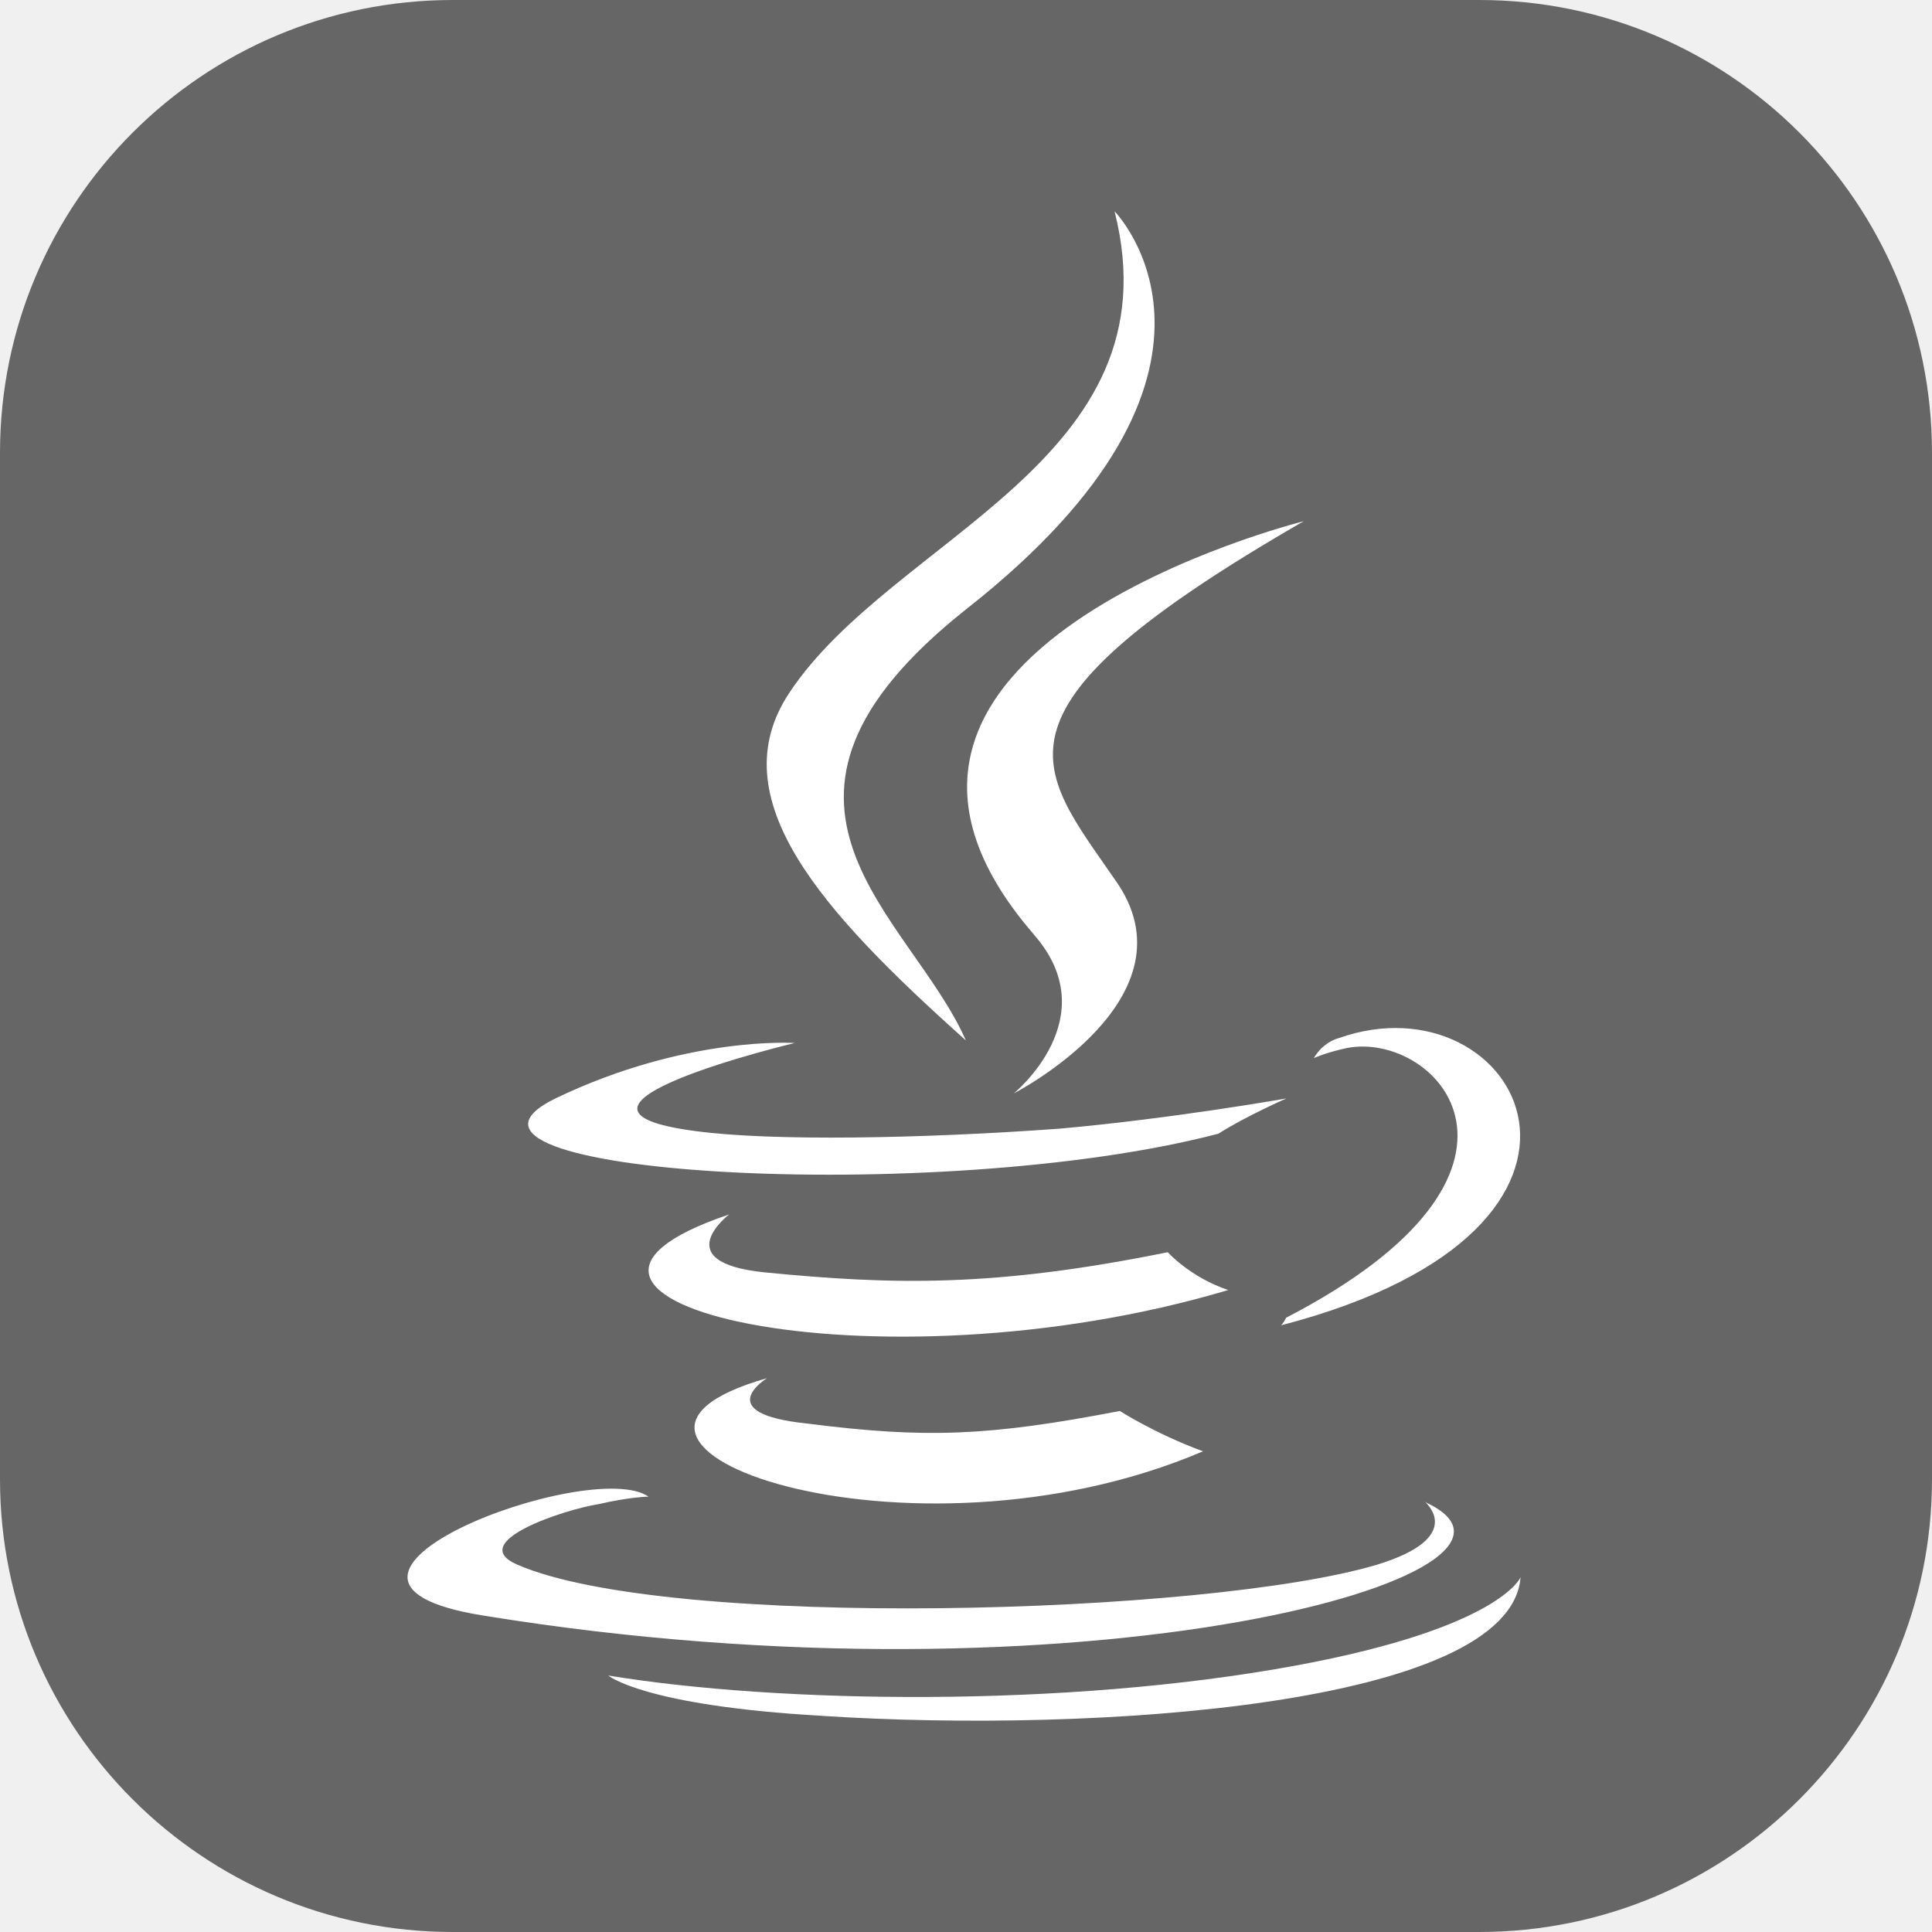
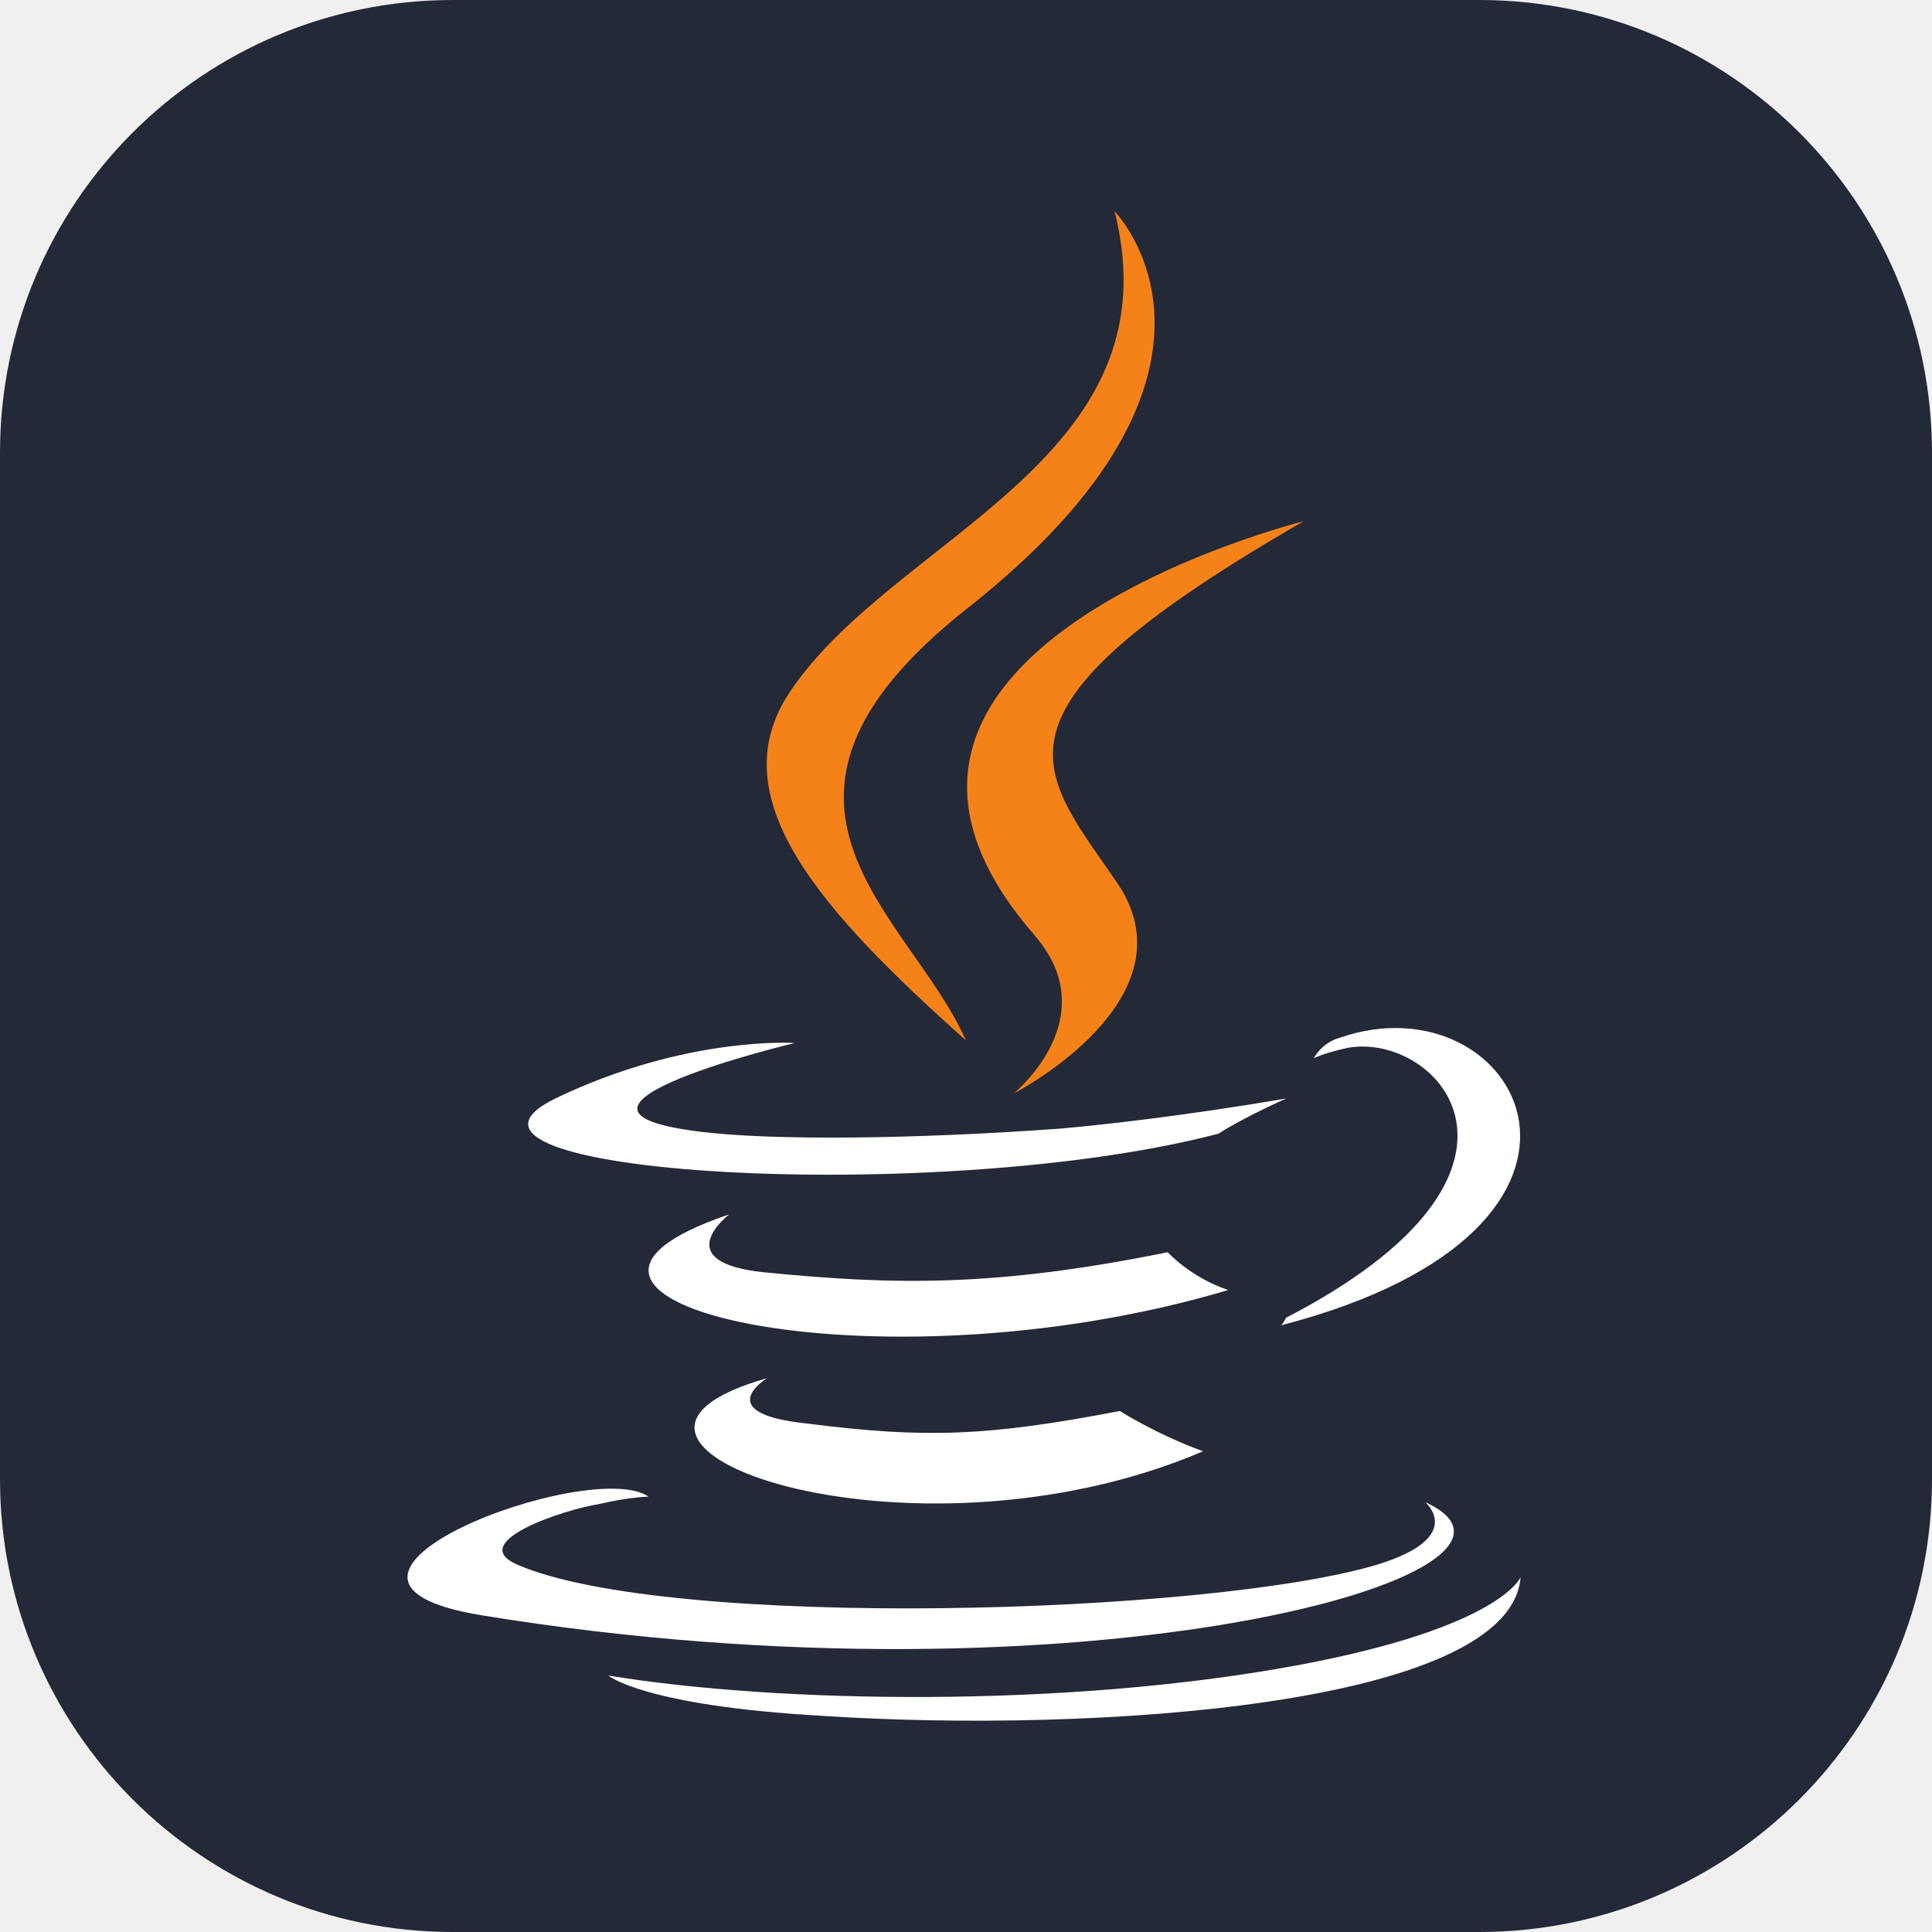
- <svg xmlns="http://www.w3.org/2000/svg" width="150" height="150" viewBox="0 0 150 150" fill="none">
-   <g clip-path="url(#clip0_1_27)">
-     <path d="M114.844 0H35.156C15.74 0 0 15.74 0 35.156V114.844C0 134.26 15.74 150 35.156 150H114.844C134.26 150 150 134.26 150 114.844V35.156C150 15.74 134.26 0 114.844 0Z" fill="#666666" />
-     <path d="M59.551 107.003C59.551 107.003 55.051 109.742 62.683 110.525C71.899 111.7 76.771 111.503 86.945 109.548C86.945 109.548 89.684 111.311 93.402 112.679C70.506 122.462 41.548 112.092 59.551 107.003ZM56.616 94.285C56.616 94.285 51.724 98.004 59.355 98.785C69.332 99.763 77.162 99.959 90.663 97.222C90.663 97.222 92.426 99.18 95.36 100.158C67.772 108.376 36.854 100.939 56.616 94.287V94.285ZM110.622 116.592C110.622 116.592 113.948 119.331 106.904 121.485C93.793 125.398 51.92 126.574 40.179 121.485C36.073 119.722 43.898 117.177 46.441 116.788C48.985 116.201 50.354 116.201 50.354 116.201C45.854 113.07 20.415 122.658 37.439 125.418C84.204 133.051 122.753 122.092 110.62 116.612L110.622 116.592ZM61.703 80.978C61.703 80.978 40.374 86.067 54.07 87.826C59.94 88.607 71.484 88.413 82.247 87.63C91.052 86.848 99.878 85.282 99.878 85.282C99.878 85.282 96.746 86.652 94.594 88.021C72.857 93.7 31.178 91.156 43.115 85.285C53.293 80.393 61.703 80.978 61.703 80.978ZM99.857 102.307C121.775 90.957 111.598 80 104.554 81.371C102.79 81.762 102.009 82.153 102.009 82.153C102.009 82.153 102.596 80.978 103.966 80.59C117.858 75.697 128.818 95.265 99.467 102.896C99.467 102.896 99.663 102.7 99.857 102.309V102.307ZM63.855 133.221C84.988 134.592 117.274 132.439 118.057 122.458C118.057 122.458 116.494 126.371 100.643 129.306C82.642 132.632 60.333 132.241 47.224 130.087C47.224 130.087 49.963 132.435 63.857 133.219L63.855 133.221Z" fill="white" />
-     <path d="M86.534 16.406C86.534 16.406 98.665 28.734 74.99 47.32C56.009 62.386 70.683 70.997 74.99 80.778C63.837 70.801 55.817 61.993 61.293 53.775C69.335 41.65 91.443 35.78 86.534 16.406ZM80.273 72.564C85.947 79.021 78.711 84.891 78.711 84.891C78.711 84.891 93.19 77.458 86.538 68.258C80.472 59.453 75.776 55.147 101.214 40.47C101.214 40.47 61.1 50.447 80.278 72.56L80.273 72.564Z" fill="white" />
+ <svg xmlns="http://www.w3.org/2000/svg" width="256" height="256" viewBox="0 0 256 256" fill="none">
+   <g clip-path="url(#clip0_116_60)">
+     <path d="M196 0H60C26.863 0 0 26.863 0 60V196C0 229.137 26.863 256 60 256H196C229.137 256 256 229.137 256 196V60C256 26.863 229.137 0 196 0Z" fill="#242938" />
+     <path d="M101.634 182.619C101.634 182.619 93.954 187.293 106.979 188.63C122.707 190.634 131.023 190.299 148.386 186.962C148.386 186.962 153.06 189.971 159.406 192.306C120.331 209.002 70.909 191.304 101.634 182.619ZM96.625 160.914C96.625 160.914 88.275 167.26 101.299 168.593C118.327 170.262 131.69 170.597 154.732 165.926C154.732 165.926 157.741 169.267 162.747 170.936C115.664 184.961 62.897 172.269 96.625 160.917V160.914ZM188.795 198.984C188.795 198.984 194.471 203.658 182.449 207.334C160.073 214.012 88.61 216.019 68.573 207.334C61.564 204.325 74.92 199.982 79.259 199.319C83.601 198.317 85.937 198.317 85.937 198.317C78.257 192.973 34.842 209.337 63.896 214.046C143.709 227.073 209.499 208.37 188.792 199.018L188.795 198.984ZM105.307 138.203C105.307 138.203 68.905 146.888 92.279 149.89C102.298 151.223 122 150.892 140.368 149.555C155.396 148.221 170.458 145.548 170.458 145.548C170.458 145.548 165.113 147.886 161.441 150.222C124.342 159.915 53.211 155.573 73.583 145.554C90.953 137.204 105.307 138.203 105.307 138.203ZM170.423 174.604C207.83 155.234 190.46 136.534 178.438 138.873C175.429 139.54 174.096 140.207 174.096 140.207C174.096 140.207 175.097 138.203 177.436 137.54C201.145 129.19 219.849 162.586 169.757 175.61C169.757 175.61 170.092 175.275 170.423 174.608V174.604ZM108.979 227.364C145.046 229.703 200.147 226.03 201.484 208.995C201.484 208.995 198.817 215.673 171.764 220.683C141.042 226.359 102.968 225.692 80.596 222.016C80.596 222.016 85.27 226.023 108.982 227.36L108.979 227.364Z" fill="white" />
+     <path d="M147.685 28C147.685 28 168.389 49.039 127.983 80.76C95.589 106.472 120.632 121.168 127.983 137.861C108.948 120.833 95.261 105.802 104.606 91.776C118.331 71.083 156.062 61.064 147.685 28ZM137 123.842C146.683 134.862 134.333 144.881 134.333 144.881C134.333 144.881 159.044 132.195 147.692 116.494C137.338 101.466 129.324 94.118 172.738 69.069C172.738 69.069 104.278 86.097 137.007 123.835L137 123.842Z" fill="#F58219" />
  </g>
  <defs>
-     <clipPath id="clip0_1_27">
-       <rect width="150" height="150" fill="white" />
+     <clipPath id="clip0_116_60">
+       <rect width="256" height="256" fill="white" />
    </clipPath>
  </defs>
</svg>
